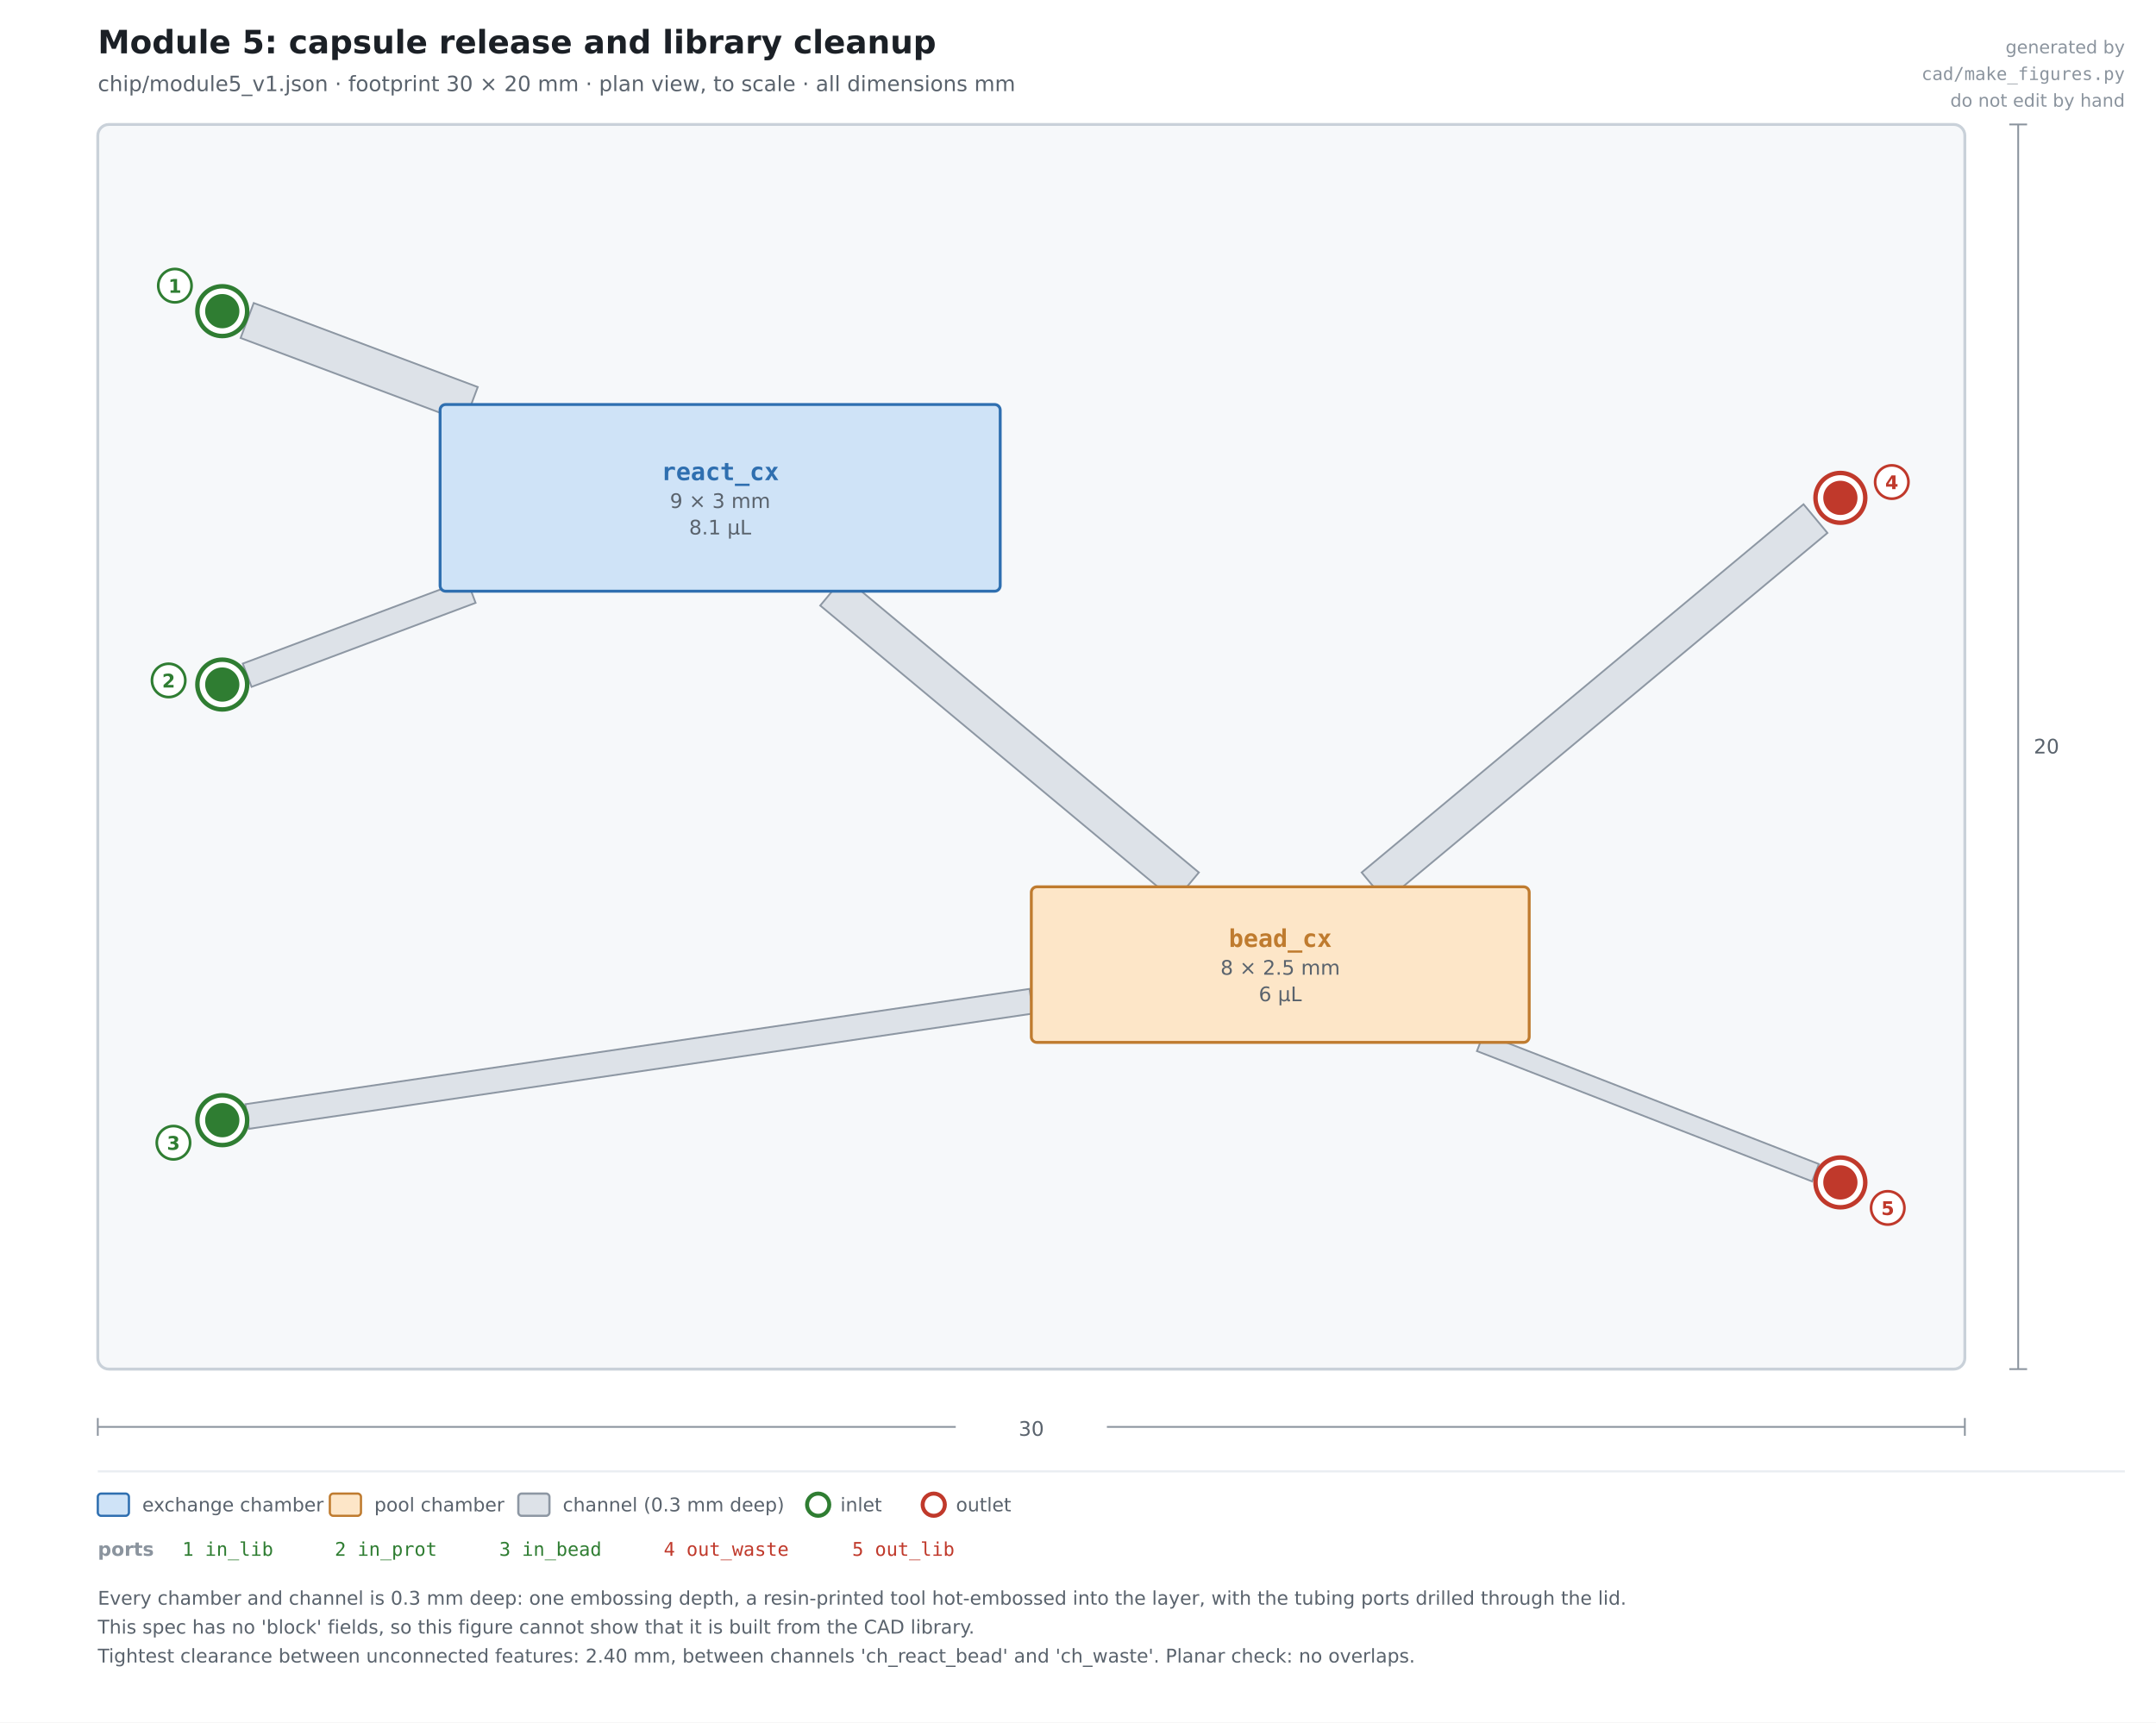
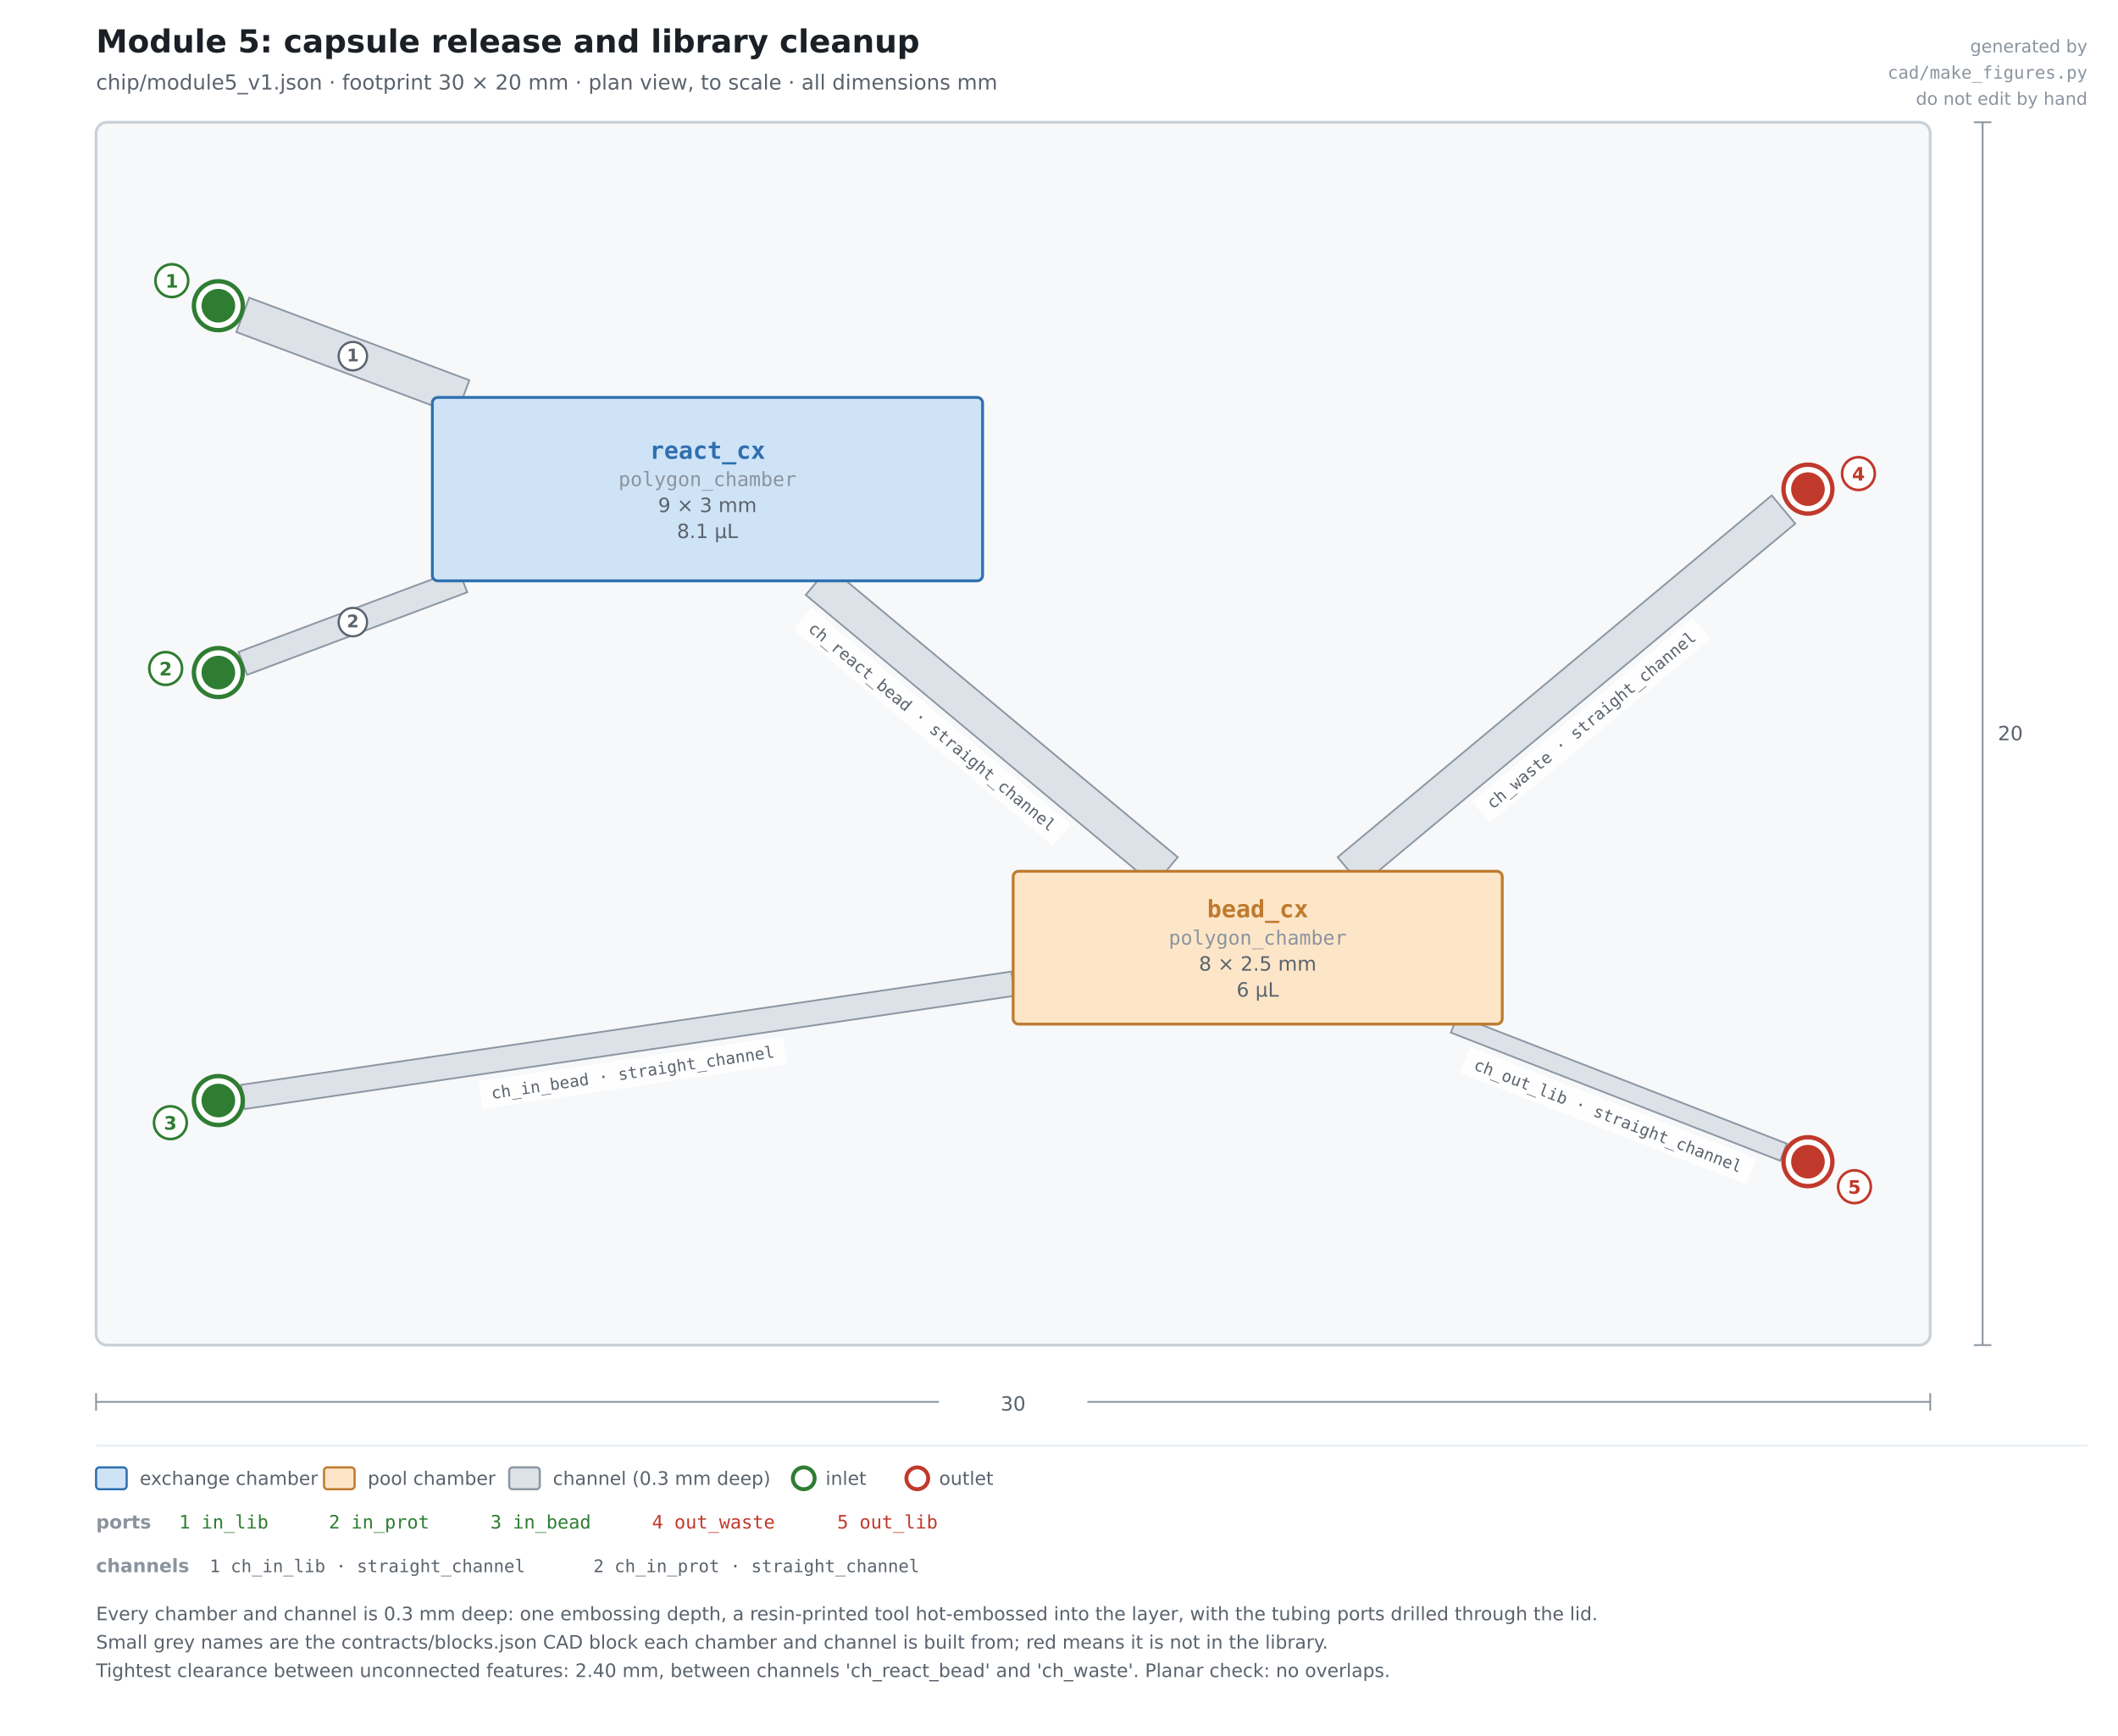
- <svg xmlns="http://www.w3.org/2000/svg" width="970" height="775" viewBox="0 0 970 775" role="img" aria-label="module5_v1: plan view">
-   <rect width="970" height="775" fill="#ffffff" />
+ <svg xmlns="http://www.w3.org/2000/svg" width="970" height="795" viewBox="0 0 970 795" role="img" aria-label="module5_v1: plan view">
+   <rect width="970" height="795" fill="#ffffff" />
  <text x="44" y="24" font-family="DejaVu Sans, Helvetica, Arial, sans-serif" font-size="14.5" fill="#1b2026" text-anchor="start" font-weight="bold">Module 5: capsule release and library cleanup</text>
  <text x="44" y="41" font-family="DejaVu Sans, Helvetica, Arial, sans-serif" font-size="9.5" fill="#5a636d" text-anchor="start">chip/module5_v1.json   ·   footprint 30 × 20 mm   ·   plan view, to scale   ·   all dimensions mm</text>
  <text x="956" y="24" font-family="DejaVu Sans, Helvetica, Arial, sans-serif" font-size="8" fill="#8b949e" text-anchor="end">generated by</text>
  <text x="956" y="36" font-family="ui-monospace, SFMono-Regular, Menlo, monospace" font-size="8" fill="#8b949e" text-anchor="end">cad/make_figures.py</text>
  <text x="956" y="48" font-family="DejaVu Sans, Helvetica, Arial, sans-serif" font-size="8" fill="#8b949e" text-anchor="end">do not edit by hand</text>
  <rect x="44" y="56" width="840" height="560" fill="#f6f8fa" stroke="#c9d1d9" stroke-width="1.3" rx="5" />
  <polygon points="114.15,136.33 214.95,174.13 209.05,189.87 108.25,152.07" fill="#dde2e8" stroke="#8d97a3" stroke-width="0.8" />
  <polygon points="109.23,298.56 210.03,260.76 213.97,271.24 113.17,309.04" fill="#dde2e8" stroke="#8d97a3" stroke-width="0.8" />
  <polygon points="379.78,259.55 539.38,392.55 528.62,405.45 369.02,272.45" fill="#dde2e8" stroke="#8d97a3" stroke-width="0.8" />
  <polygon points="110.39,496.81 463.19,444.93 464.81,456.01 112.01,507.89" fill="#dde2e8" stroke="#8d97a3" stroke-width="0.8" />
  <polygon points="612.62,392.55 811.42,226.88 822.18,239.79 623.38,405.45" fill="#dde2e8" stroke="#8d97a3" stroke-width="0.8" />
  <polygon points="667.52,465.09 818.32,523.73 815.28,531.56 664.48,472.91" fill="#dde2e8" stroke="#8d97a3" stroke-width="0.8" />
  <rect x="198" y="182" width="252" height="84" fill="#cfe3f7" stroke="#2f6fb0" stroke-width="1.3" rx="2.5" />
-   <text x="324" y="216.05" font-family="ui-monospace, SFMono-Regular, Menlo, monospace" font-size="11" fill="#2f6fb0" text-anchor="middle" font-weight="bold">react_cx</text>
-   <text x="324" y="228.55" font-family="DejaVu Sans, Helvetica, Arial, sans-serif" font-size="9.02" fill="#5a636d" text-anchor="middle">9 × 3 mm</text>
-   <text x="324" y="240.46" font-family="DejaVu Sans, Helvetica, Arial, sans-serif" font-size="9.02" fill="#5a636d" text-anchor="middle">8.1 µL</text>
+   <text x="324" y="210.1" font-family="ui-monospace, SFMono-Regular, Menlo, monospace" font-size="11" fill="#2f6fb0" text-anchor="middle" font-weight="bold">react_cx</text>
+   <text x="324" y="222.6" font-family="ui-monospace, SFMono-Regular, Menlo, monospace" font-size="9.02" fill="#8b949e" text-anchor="middle">polygon_chamber</text>
+   <text x="324" y="234.51" font-family="DejaVu Sans, Helvetica, Arial, sans-serif" font-size="9.02" fill="#5a636d" text-anchor="middle">9 × 3 mm</text>
+   <text x="324" y="246.41" font-family="DejaVu Sans, Helvetica, Arial, sans-serif" font-size="9.02" fill="#5a636d" text-anchor="middle">8.1 µL</text>
  <rect x="464" y="399" width="224" height="70" fill="#fde6c8" stroke="#bf7b2f" stroke-width="1.3" rx="2.5" />
-   <text x="576" y="426.05" font-family="ui-monospace, SFMono-Regular, Menlo, monospace" font-size="11" fill="#bf7b2f" text-anchor="middle" font-weight="bold">bead_cx</text>
-   <text x="576" y="438.55" font-family="DejaVu Sans, Helvetica, Arial, sans-serif" font-size="9.02" fill="#5a636d" text-anchor="middle">8 × 2.5 mm</text>
-   <text x="576" y="450.46" font-family="DejaVu Sans, Helvetica, Arial, sans-serif" font-size="9.02" fill="#5a636d" text-anchor="middle">6 µL</text>
+   <text x="576" y="420.1" font-family="ui-monospace, SFMono-Regular, Menlo, monospace" font-size="11" fill="#bf7b2f" text-anchor="middle" font-weight="bold">bead_cx</text>
+   <text x="576" y="432.6" font-family="ui-monospace, SFMono-Regular, Menlo, monospace" font-size="9.02" fill="#8b949e" text-anchor="middle">polygon_chamber</text>
+   <text x="576" y="444.51" font-family="DejaVu Sans, Helvetica, Arial, sans-serif" font-size="9.02" fill="#5a636d" text-anchor="middle">8 × 2.5 mm</text>
+   <text x="576" y="456.41" font-family="DejaVu Sans, Helvetica, Arial, sans-serif" font-size="9.02" fill="#5a636d" text-anchor="middle">6 µL</text>
+   <polygon points="219.18,495.17 358.53,474.67 360.38,487.29 221.03,507.78" fill="#ffffff" stroke="none" opacity="0.92" />
+   <text x="289.78" y="493.78" font-family="ui-monospace, SFMono-Regular, Menlo, monospace" font-size="7.5" fill="#5a636d" text-anchor="middle" transform="rotate(-8.37 289.78 491.23)">ch_in_bead · straight_channel</text>
+   <polygon points="674.17,367.03 775.23,282.82 783.39,292.61 682.33,376.83" fill="#ffffff" stroke="none" opacity="0.92" />
+   <text x="728.78" y="332.37" font-family="ui-monospace, SFMono-Regular, Menlo, monospace" font-size="7.5" fill="#5a636d" text-anchor="middle" transform="rotate(-39.81 728.78 329.82)">ch_waste · straight_channel</text>
+   <polygon points="371.48,278.41 490.4,377.51 482.24,387.3 363.32,288.2" fill="#ffffff" stroke="none" opacity="0.92" />
+   <text x="426.86" y="335.41" font-family="ui-monospace, SFMono-Regular, Menlo, monospace" font-size="7.5" fill="#5a636d" text-anchor="middle" transform="rotate(39.81 426.86 332.86)">ch_react_bead · straight_channel</text>
+   <polygon points="673.15,479.51 804.43,530.56 799.81,542.44 668.53,491.39" fill="#ffffff" stroke="none" opacity="0.92" />
+   <text x="736.48" y="513.52" font-family="ui-monospace, SFMono-Regular, Menlo, monospace" font-size="7.5" fill="#5a636d" text-anchor="middle" transform="rotate(21.25 736.48 510.97)">ch_out_lib · straight_channel</text>
  <circle cx="100" cy="140" r="11.2" fill="#ffffff" stroke="#2f7d32" stroke-width="2" />
  <circle cx="100" cy="140" r="7.7" fill="#2f7d32" stroke="none" />
  <circle cx="78.69" cy="128.53" r="7.5" fill="#ffffff" stroke="#2f7d32" stroke-width="1.2" />
  <text x="78.69" y="131.73" font-family="DejaVu Sans, Helvetica, Arial, sans-serif" font-size="8.5" fill="#2f7d32" text-anchor="middle" font-weight="bold">1</text>
  <circle cx="100" cy="308" r="11.2" fill="#ffffff" stroke="#2f7d32" stroke-width="2" />
  <circle cx="100" cy="308" r="7.7" fill="#2f7d32" stroke="none" />
  <circle cx="75.87" cy="306.14" r="7.5" fill="#ffffff" stroke="#2f7d32" stroke-width="1.2" />
  <text x="75.87" y="309.34" font-family="DejaVu Sans, Helvetica, Arial, sans-serif" font-size="8.5" fill="#2f7d32" text-anchor="middle" font-weight="bold">2</text>
  <circle cx="100" cy="504" r="11.2" fill="#ffffff" stroke="#2f7d32" stroke-width="2" />
  <circle cx="100" cy="504" r="7.7" fill="#2f7d32" stroke="none" />
  <circle cx="78.03" cy="514.14" r="7.5" fill="#ffffff" stroke="#2f7d32" stroke-width="1.2" />
  <text x="78.03" y="517.34" font-family="DejaVu Sans, Helvetica, Arial, sans-serif" font-size="8.5" fill="#2f7d32" text-anchor="middle" font-weight="bold">3</text>
  <circle cx="828" cy="224" r="11.2" fill="#ffffff" stroke="#c0392b" stroke-width="2" />
  <circle cx="828" cy="224" r="7.7" fill="#c0392b" stroke="none" />
  <circle cx="851.13" cy="216.88" r="7.5" fill="#ffffff" stroke="#c0392b" stroke-width="1.2" />
  <text x="851.13" y="220.08" font-family="DejaVu Sans, Helvetica, Arial, sans-serif" font-size="8.5" fill="#c0392b" text-anchor="middle" font-weight="bold">4</text>
  <circle cx="828" cy="532" r="11.2" fill="#ffffff" stroke="#c0392b" stroke-width="2" />
  <circle cx="828" cy="532" r="7.7" fill="#c0392b" stroke="none" />
  <circle cx="849.31" cy="543.47" r="7.5" fill="#ffffff" stroke="#c0392b" stroke-width="1.2" />
  <text x="849.31" y="546.67" font-family="DejaVu Sans, Helvetica, Arial, sans-serif" font-size="8.5" fill="#c0392b" text-anchor="middle" font-weight="bold">5</text>
+   <circle cx="161.6" cy="163.1" r="6.5" fill="#ffffff" stroke="#5a636d" stroke-width="1" />
+   <text x="161.6" y="165.5" font-family="DejaVu Sans, Helvetica, Arial, sans-serif" font-size="8" fill="#5a636d" text-anchor="middle" font-weight="bold">1</text>
+   <circle cx="161.6" cy="284.9" r="6.5" fill="#ffffff" stroke="#5a636d" stroke-width="1" />
+   <text x="161.6" y="287.3" font-family="DejaVu Sans, Helvetica, Arial, sans-serif" font-size="8" fill="#5a636d" text-anchor="middle" font-weight="bold">2</text>
  <line x1="44" y1="642" x2="884" y2="642" stroke="#8b949e" stroke-width="0.8" />
  <line x1="44" y1="638" x2="44" y2="646" stroke="#8b949e" stroke-width="0.8" />
  <line x1="884" y1="638" x2="884" y2="646" stroke="#8b949e" stroke-width="0.8" />
  <rect x="430" y="635" width="68" height="14" fill="#ffffff" stroke="none" />
  <text x="464" y="646" font-family="DejaVu Sans, Helvetica, Arial, sans-serif" font-size="9" fill="#5a636d" text-anchor="middle">30</text>
  <line x1="908" y1="56" x2="908" y2="616" stroke="#8b949e" stroke-width="0.8" />
  <line x1="904" y1="56" x2="912" y2="56" stroke="#8b949e" stroke-width="0.8" />
  <line x1="904" y1="616" x2="912" y2="616" stroke="#8b949e" stroke-width="0.8" />
  <text x="915" y="339" font-family="DejaVu Sans, Helvetica, Arial, sans-serif" font-size="9" fill="#5a636d" text-anchor="start">20</text>
  <line x1="44" y1="662" x2="956" y2="662" stroke="#eaeef2" stroke-width="1" />
  <rect x="44" y="672" width="14" height="10" fill="#cfe3f7" stroke="#2f6fb0" stroke-width="1" rx="1.5" />
  <text x="64" y="680" font-family="DejaVu Sans, Helvetica, Arial, sans-serif" font-size="8.5" fill="#5a636d" text-anchor="start">exchange chamber</text>
  <rect x="148.4" y="672" width="14" height="10" fill="#fde6c8" stroke="#bf7b2f" stroke-width="1" rx="1.5" />
  <text x="168.4" y="680" font-family="DejaVu Sans, Helvetica, Arial, sans-serif" font-size="8.5" fill="#5a636d" text-anchor="start">pool chamber</text>
  <rect x="233.2" y="672" width="14" height="10" fill="#dde2e8" stroke="#8d97a3" stroke-width="1" rx="1.5" />
  <text x="253.2" y="680" font-family="DejaVu Sans, Helvetica, Arial, sans-serif" font-size="8.5" fill="#5a636d" text-anchor="start">channel (0.3 mm deep)</text>
  <circle cx="368.1" cy="677" r="5" fill="#ffffff" stroke="#2f7d32" stroke-width="1.8" />
  <text x="378.1" y="680" font-family="DejaVu Sans, Helvetica, Arial, sans-serif" font-size="8.5" fill="#5a636d" text-anchor="start">inlet</text>
  <circle cx="420.1" cy="677" r="5" fill="#ffffff" stroke="#c0392b" stroke-width="1.8" />
  <text x="430.1" y="680" font-family="DejaVu Sans, Helvetica, Arial, sans-serif" font-size="8.5" fill="#5a636d" text-anchor="start">outlet</text>
  <text x="44" y="700" font-family="DejaVu Sans, Helvetica, Arial, sans-serif" font-size="8.5" fill="#8b949e" text-anchor="start" font-weight="bold">ports</text>
  <text x="82" y="700" font-family="ui-monospace, SFMono-Regular, Menlo, monospace" font-size="8.5" fill="#2f7d32" text-anchor="start">1  in_lib</text>
  <text x="150.6" y="700" font-family="ui-monospace, SFMono-Regular, Menlo, monospace" font-size="8.5" fill="#2f7d32" text-anchor="start">2  in_prot</text>
  <text x="224.6" y="700" font-family="ui-monospace, SFMono-Regular, Menlo, monospace" font-size="8.5" fill="#2f7d32" text-anchor="start">3  in_bead</text>
  <text x="298.6" y="700" font-family="ui-monospace, SFMono-Regular, Menlo, monospace" font-size="8.5" fill="#c0392b" text-anchor="start">4  out_waste</text>
  <text x="383.4" y="700" font-family="ui-monospace, SFMono-Regular, Menlo, monospace" font-size="8.5" fill="#c0392b" text-anchor="start">5  out_lib</text>
-   <text x="44" y="722" font-family="DejaVu Sans, Helvetica, Arial, sans-serif" font-size="8.5" fill="#5a636d" text-anchor="start">Every chamber and channel is 0.3 mm deep: one embossing depth, a resin-printed tool hot-embossed into the layer, with the tubing ports drilled through the lid.</text>
-   <text x="44" y="735" font-family="DejaVu Sans, Helvetica, Arial, sans-serif" font-size="8.5" fill="#5a636d" text-anchor="start">This spec has no 'block' fields, so this figure cannot show that it is built from the CAD library.</text>
-   <text x="44" y="748" font-family="DejaVu Sans, Helvetica, Arial, sans-serif" font-size="8.5" fill="#5a636d" text-anchor="start">Tightest clearance between unconnected features: 2.40 mm, between channels 'ch_react_bead' and 'ch_waste'. Planar check: no overlaps.</text>
+   <text x="44" y="720" font-family="DejaVu Sans, Helvetica, Arial, sans-serif" font-size="8.5" fill="#8b949e" text-anchor="start" font-weight="bold">channels</text>
+   <text x="96" y="720" font-family="ui-monospace, SFMono-Regular, Menlo, monospace" font-size="8" fill="#5a636d" text-anchor="start">1  ch_in_lib · straight_channel</text>
+   <text x="271.76" y="720" font-family="ui-monospace, SFMono-Regular, Menlo, monospace" font-size="8" fill="#5a636d" text-anchor="start">2  ch_in_prot · straight_channel</text>
+   <text x="44" y="742" font-family="DejaVu Sans, Helvetica, Arial, sans-serif" font-size="8.5" fill="#5a636d" text-anchor="start">Every chamber and channel is 0.3 mm deep: one embossing depth, a resin-printed tool hot-embossed into the layer, with the tubing ports drilled through the lid.</text>
+   <text x="44" y="755" font-family="DejaVu Sans, Helvetica, Arial, sans-serif" font-size="8.5" fill="#5a636d" text-anchor="start">Small grey names are the contracts/blocks.json CAD block each chamber and channel is built from; red means it is not in the library.</text>
+   <text x="44" y="768" font-family="DejaVu Sans, Helvetica, Arial, sans-serif" font-size="8.5" fill="#5a636d" text-anchor="start">Tightest clearance between unconnected features: 2.40 mm, between channels 'ch_react_bead' and 'ch_waste'. Planar check: no overlaps.</text>
</svg>
